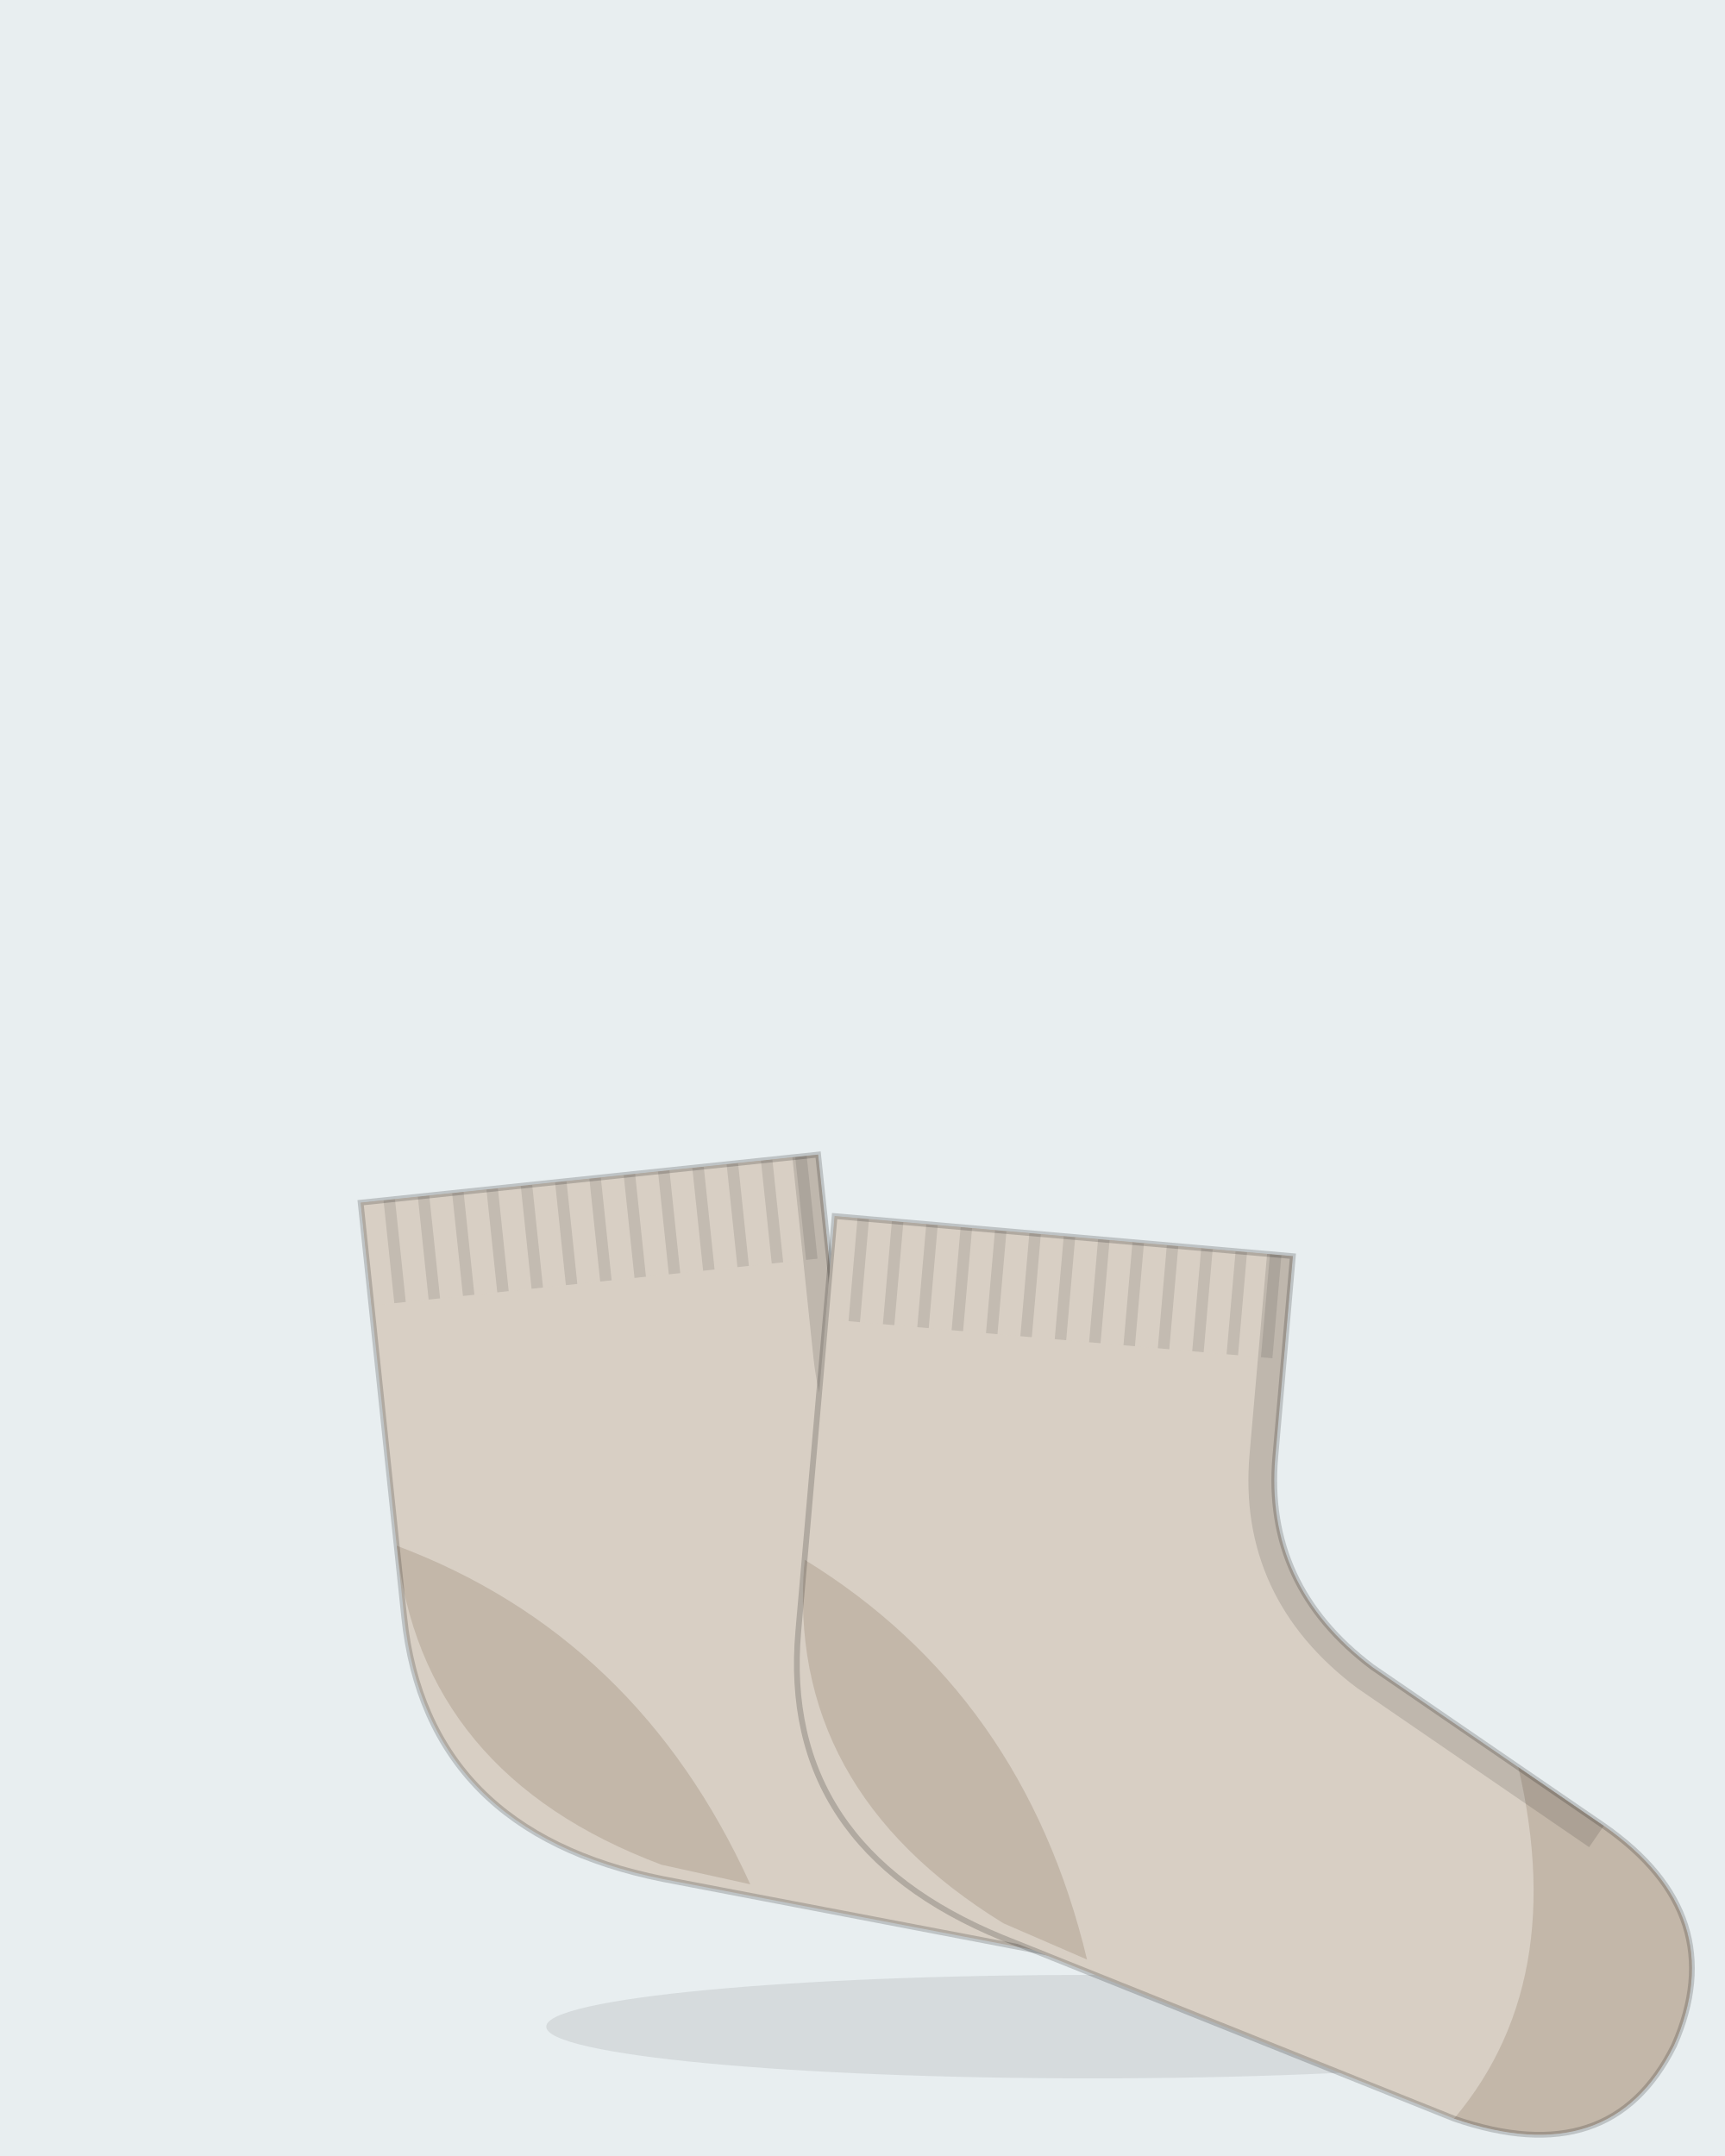
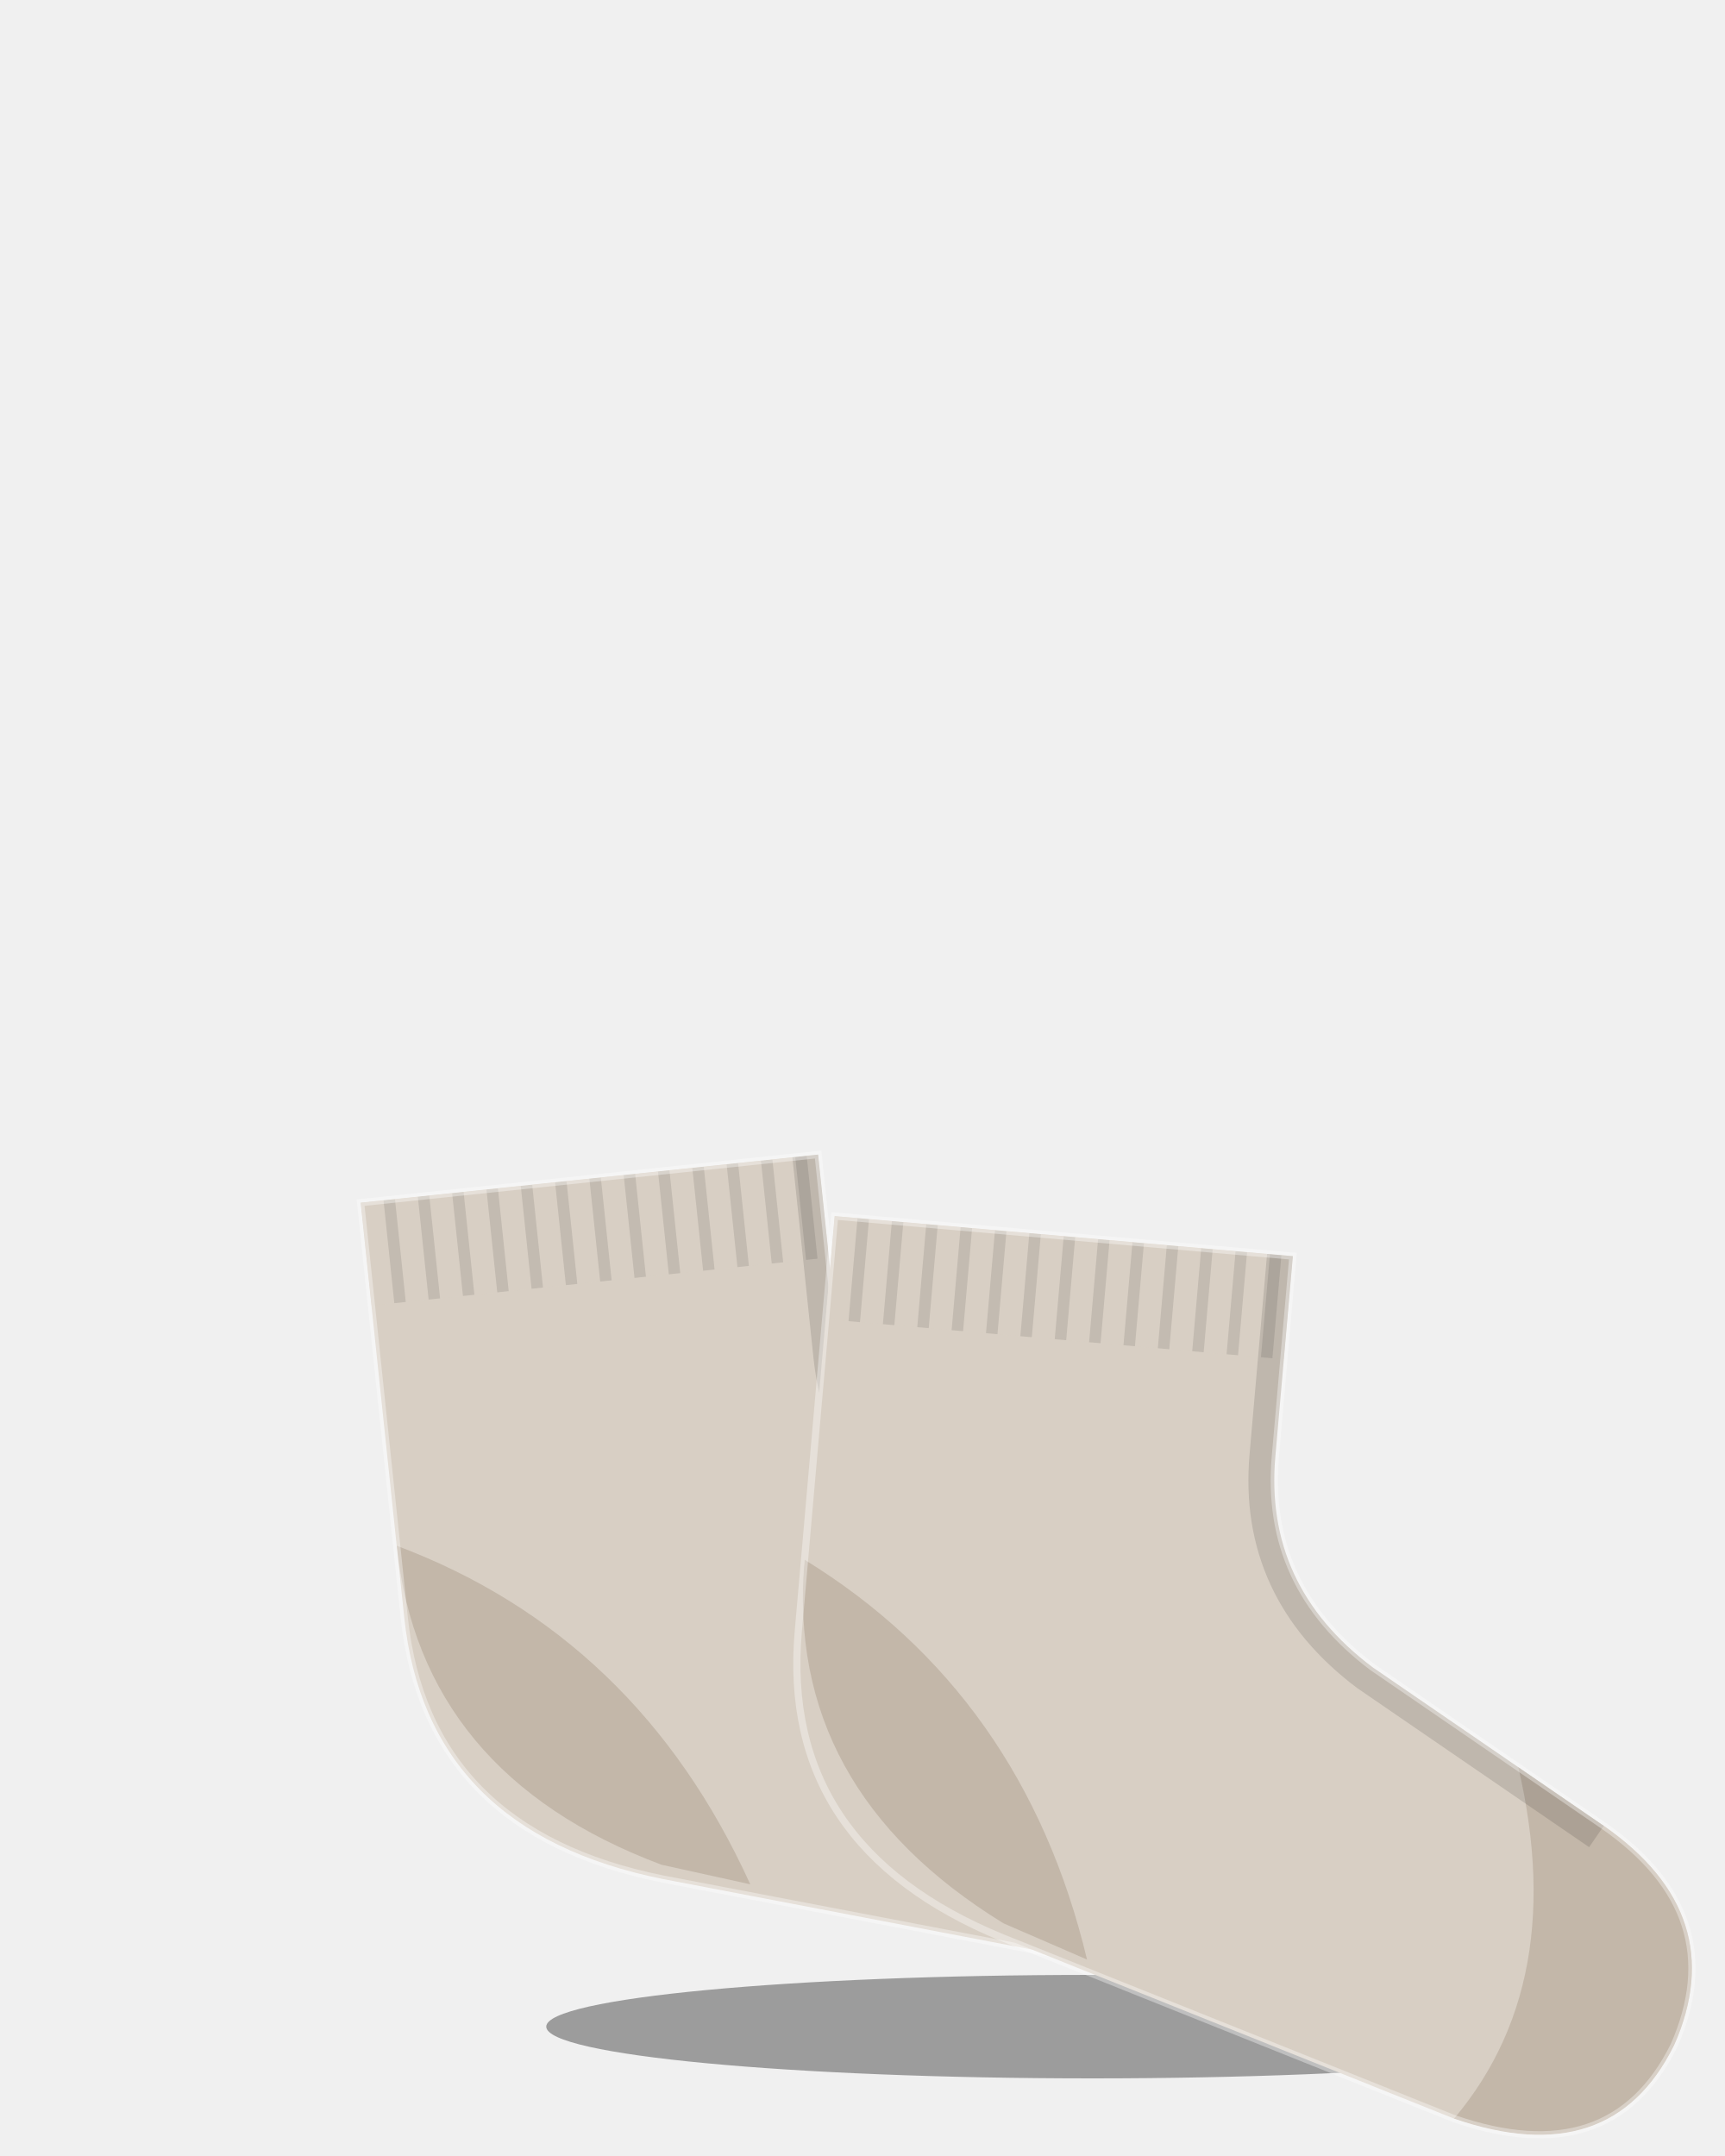
<svg xmlns="http://www.w3.org/2000/svg" viewBox="0 0 600 750" width="600" height="750">
-   <rect width="600" height="750" fill="#e8eef0" />
-   <ellipse cx="380" cy="705" rx="190" ry="18" fill="#000" opacity="0.08" />
+   <ellipse cx="380" cy="705" rx="190" ry="18" fill="#000" opacity="0.35" />
  <g transform="translate(-95 10) rotate(-6 300 400)">
    <defs>
      <pattern id="b-p" width="10" height="10" patternUnits="userSpaceOnUse">
        <rect width="10" height="10" fill="#d8cfc4" />
      </pattern>
      <clipPath id="b-clip">
        <path d="M220 400 L380 400 L380 470 Q380 515 420 540 L505 588 Q552 615 536 662 Q518 708 462 694 L300 645 Q220 620 220 545 Z" />
      </clipPath>
    </defs>
    <g>
      <path d="M220 400 L380 400 L380 470 Q380 515 420 540 L505 588 Q552 615 536 662 Q518 708 462 694 L300 645 Q220 620 220 545 Z" fill="#d8cfc4" />
      <g clip-path="url(#b-clip)">
        <rect x="220" y="400" width="160" height="36" fill="#d8cfc4" opacity="0.92" />
        <rect x="228" y="400" width="4" height="36" fill="#000" opacity="0.10" />
        <rect x="240" y="400" width="4" height="36" fill="#000" opacity="0.10" />
        <rect x="252" y="400" width="4" height="36" fill="#000" opacity="0.10" />
        <rect x="264" y="400" width="4" height="36" fill="#000" opacity="0.10" />
        <rect x="276" y="400" width="4" height="36" fill="#000" opacity="0.10" />
        <rect x="288" y="400" width="4" height="36" fill="#000" opacity="0.10" />
        <rect x="300" y="400" width="4" height="36" fill="#000" opacity="0.10" />
        <rect x="312" y="400" width="4" height="36" fill="#000" opacity="0.10" />
        <rect x="324" y="400" width="4" height="36" fill="#000" opacity="0.10" />
        <rect x="336" y="400" width="4" height="36" fill="#000" opacity="0.10" />
        <rect x="348" y="400" width="4" height="36" fill="#000" opacity="0.10" />
        <rect x="360" y="400" width="4" height="36" fill="#000" opacity="0.10" />
        <rect x="372" y="400" width="4" height="36" fill="#000" opacity="0.10" />
        <path d="M220 520 Q220 600 300 640 L330 650 Q300 560 220 520 Z" fill="#bfb3a5" opacity="0.85" />
        <path d="M470 560 Q560 600 536 662 Q518 708 462 694 Q500 640 470 560 Z" fill="#bfb3a5" opacity="0.85" />
        <path d="M380 400 L380 470 Q380 515 420 540 L505 588" fill="none" stroke="#000" stroke-opacity="0.12" stroke-width="18" />
      </g>
-       <path d="M220 400 L380 400 L380 470 Q380 515 420 540 L505 588 Q552 615 536 662 Q518 708 462 694 L300 645 Q220 620 220 545 Z" fill="none" stroke="#000" stroke-opacity="0.18" stroke-width="2" />
+       <path d="M220 400 L380 400 L380 470 Q380 515 420 540 L505 588 Q552 615 536 662 Q518 708 462 694 L300 645 Q220 620 220 545 Z" fill="none" stroke="#fff" stroke-opacity="0.35" stroke-width="2.5" />
    </g>
  </g>
  <g transform="translate(70 30) rotate(5 300 400)">
    <defs>
      <pattern id="c-p" width="10" height="10" patternUnits="userSpaceOnUse">
        <rect width="10" height="10" fill="#d8cfc4" />
      </pattern>
      <clipPath id="c-clip">
        <path d="M220 400 L380 400 L380 470 Q380 515 420 540 L505 588 Q552 615 536 662 Q518 708 462 694 L300 645 Q220 620 220 545 Z" />
      </clipPath>
    </defs>
    <g>
      <path d="M220 400 L380 400 L380 470 Q380 515 420 540 L505 588 Q552 615 536 662 Q518 708 462 694 L300 645 Q220 620 220 545 Z" fill="#d8cfc4" />
      <g clip-path="url(#c-clip)">
        <rect x="220" y="400" width="160" height="36" fill="#d8cfc4" opacity="0.92" />
        <rect x="228" y="400" width="4" height="36" fill="#000" opacity="0.10" />
        <rect x="240" y="400" width="4" height="36" fill="#000" opacity="0.10" />
        <rect x="252" y="400" width="4" height="36" fill="#000" opacity="0.10" />
        <rect x="264" y="400" width="4" height="36" fill="#000" opacity="0.10" />
        <rect x="276" y="400" width="4" height="36" fill="#000" opacity="0.10" />
        <rect x="288" y="400" width="4" height="36" fill="#000" opacity="0.10" />
        <rect x="300" y="400" width="4" height="36" fill="#000" opacity="0.10" />
        <rect x="312" y="400" width="4" height="36" fill="#000" opacity="0.10" />
        <rect x="324" y="400" width="4" height="36" fill="#000" opacity="0.10" />
        <rect x="336" y="400" width="4" height="36" fill="#000" opacity="0.10" />
        <rect x="348" y="400" width="4" height="36" fill="#000" opacity="0.10" />
        <rect x="360" y="400" width="4" height="36" fill="#000" opacity="0.10" />
        <rect x="372" y="400" width="4" height="36" fill="#000" opacity="0.10" />
        <path d="M220 520 Q220 600 300 640 L330 650 Q300 560 220 520 Z" fill="#bfb3a5" opacity="0.85" />
        <path d="M470 560 Q560 600 536 662 Q518 708 462 694 Q500 640 470 560 Z" fill="#bfb3a5" opacity="0.85" />
        <path d="M380 400 L380 470 Q380 515 420 540 L505 588" fill="none" stroke="#000" stroke-opacity="0.12" stroke-width="18" />
      </g>
-       <path d="M220 400 L380 400 L380 470 Q380 515 420 540 L505 588 Q552 615 536 662 Q518 708 462 694 L300 645 Q220 620 220 545 Z" fill="none" stroke="#000" stroke-opacity="0.18" stroke-width="2" />
+       <path d="M220 400 L380 400 L380 470 Q380 515 420 540 L505 588 Q552 615 536 662 Q518 708 462 694 L300 645 Q220 620 220 545 Z" fill="none" stroke="#fff" stroke-opacity="0.35" stroke-width="2.5" />
    </g>
  </g>
</svg>
